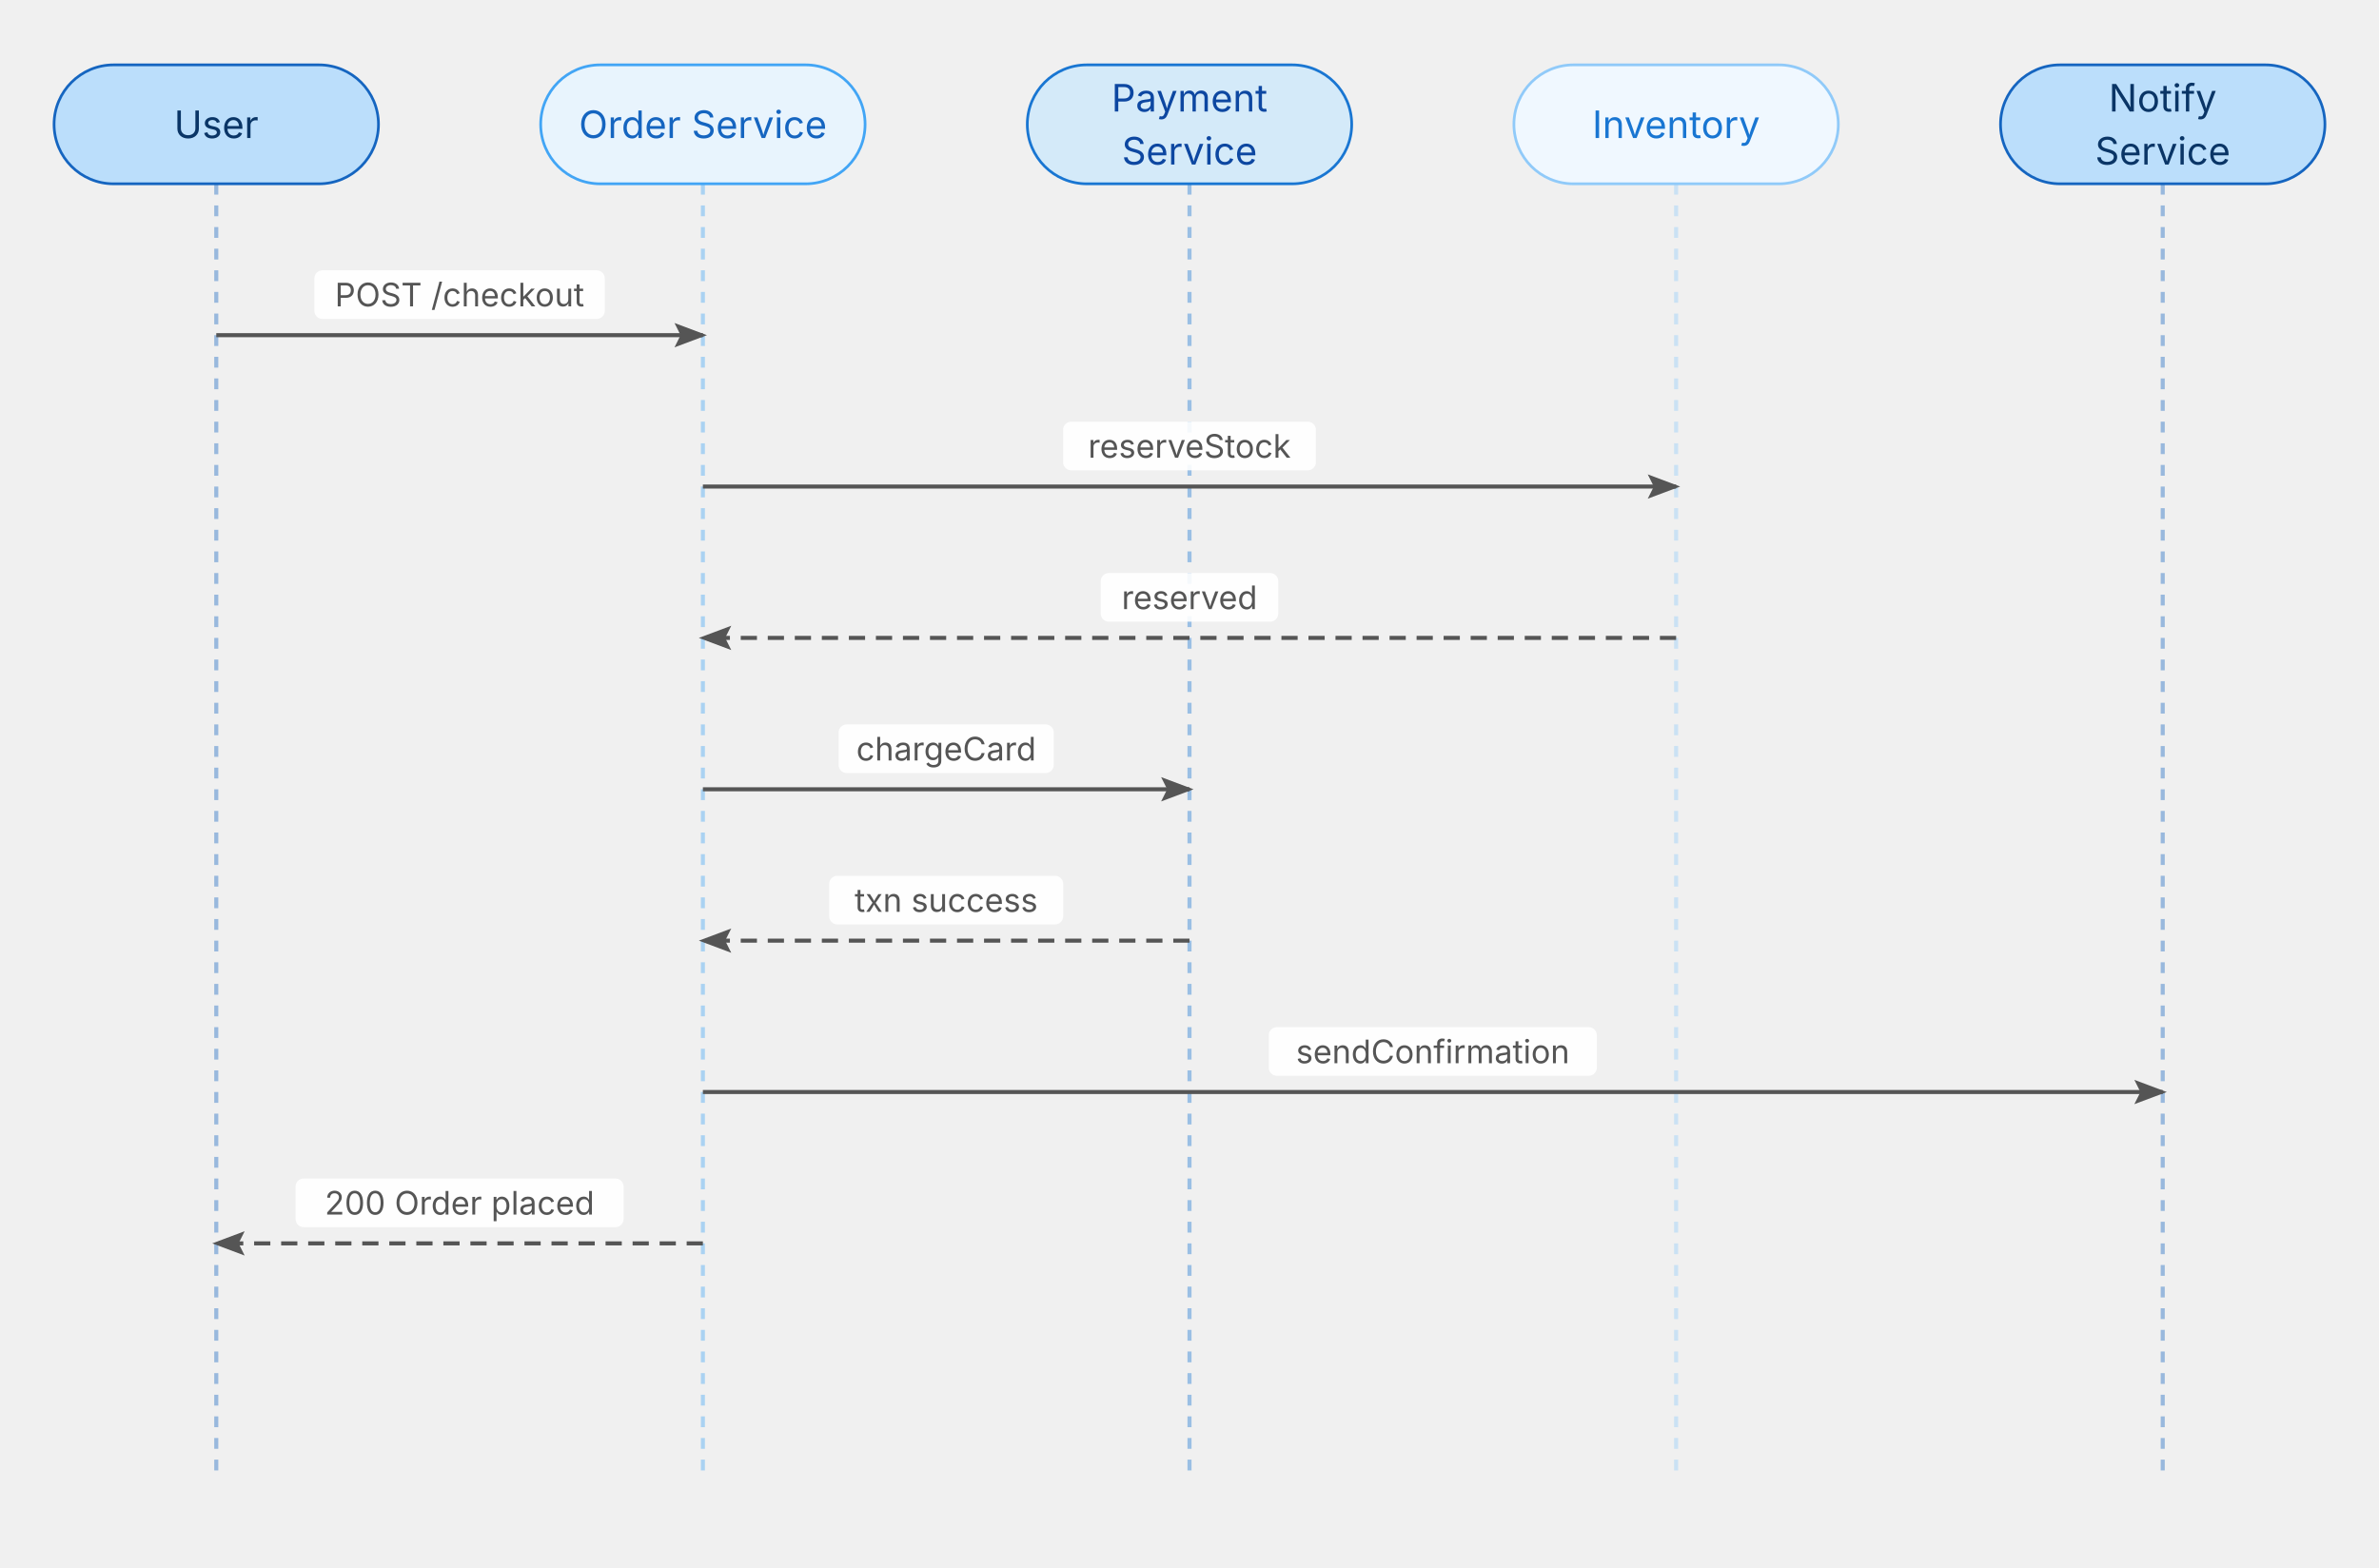
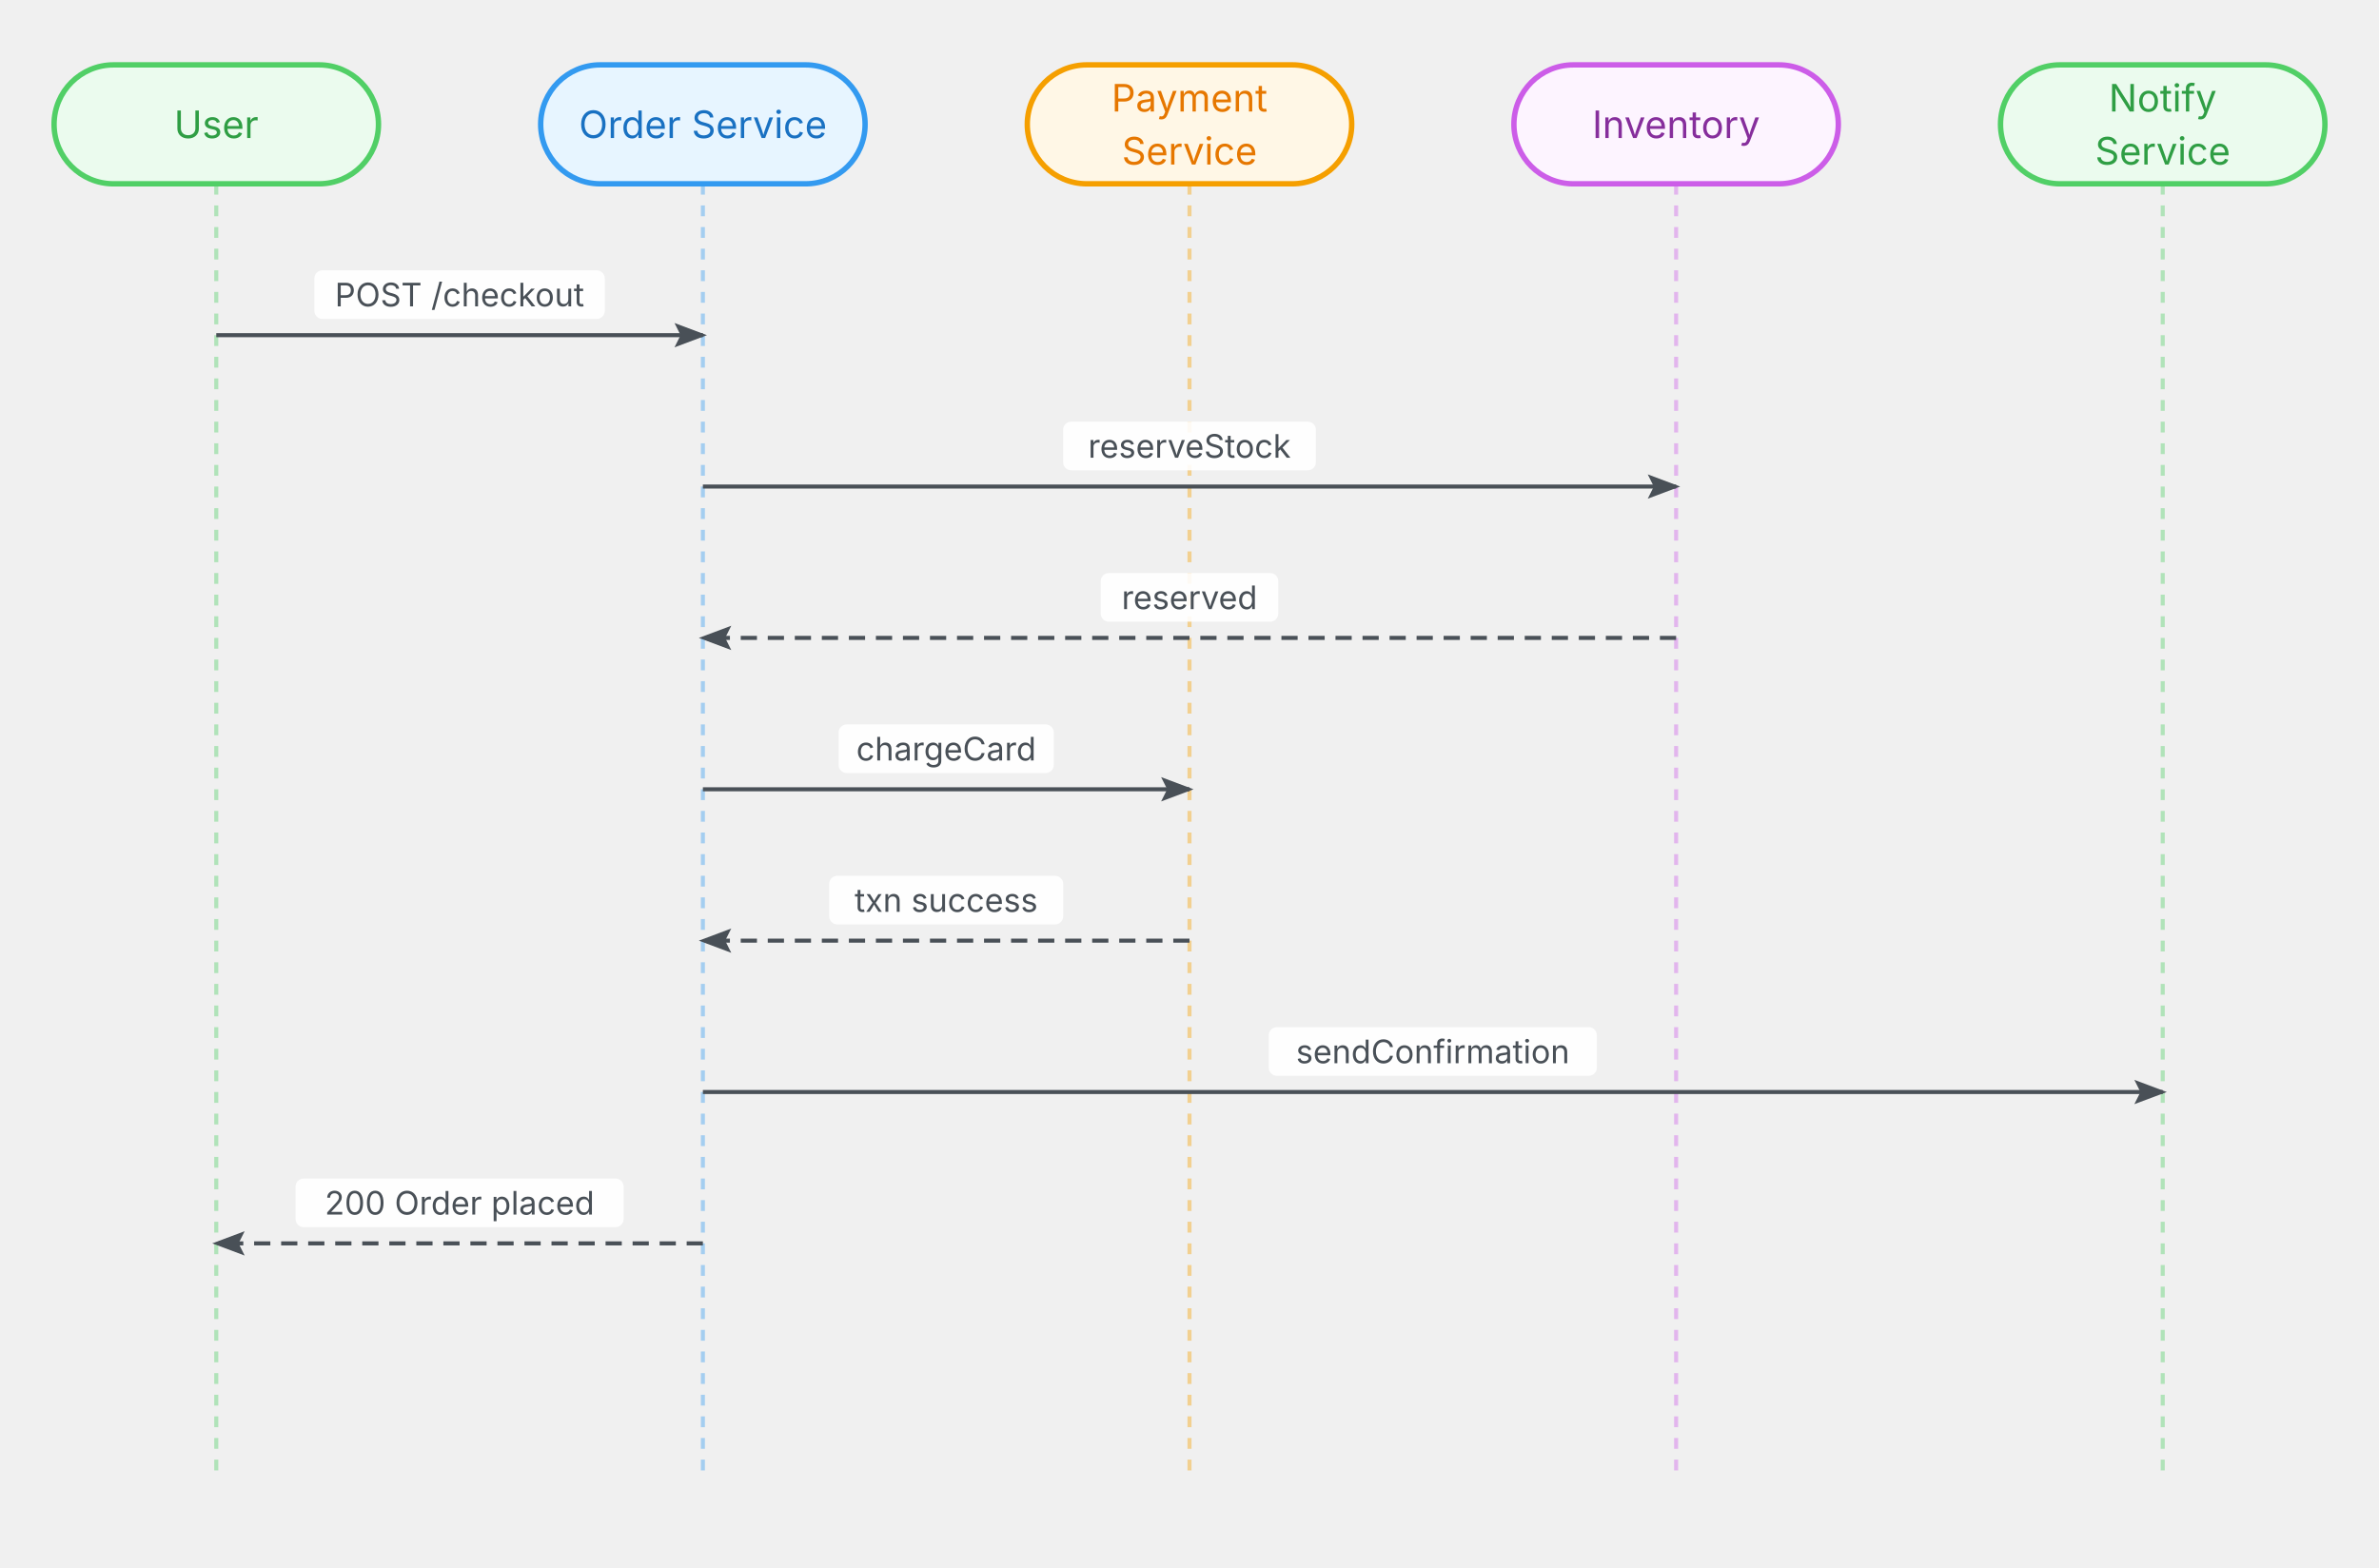
<svg xmlns="http://www.w3.org/2000/svg" width="880" height="580" viewBox="0 0 880 580">
  <defs>
    <marker id="seq-arrow-1" markerWidth="8" markerHeight="6" refX="7" refY="3" orient="auto" markerUnits="strokeWidth">
-       <polygon points="0 0, 8 3, 0 6, 1.5 3" fill="#555555" />
+       <polygon points="0 0, 8 3, 0 6, 1.5 3" fill="#495057" />
    </marker>
    <style>
    .seq-lifeline { animation: seq-lifeline-march 1.2s linear infinite; }
    .seq-return   { animation: seq-dash-march 0.8s linear infinite; }
    @keyframes seq-lifeline-march { to { stroke-dashoffset: -8; } }
    @keyframes seq-dash-march     { to { stroke-dashoffset: -10; } }
  </style>
  </defs>
  <g class="sequence-diagram">
-     <line x1="80" y1="68" x2="80" y2="548" stroke="#1565c0" stroke-width="1.5" stroke-dasharray="4 4" opacity="0.4" class="seq-lifeline" />
-     <line x1="260" y1="68" x2="260" y2="548" stroke="#42a5f5" stroke-width="1.5" stroke-dasharray="4 4" opacity="0.4" class="seq-lifeline" />
-     <line x1="440" y1="68" x2="440" y2="548" stroke="#1976d2" stroke-width="1.5" stroke-dasharray="4 4" opacity="0.4" class="seq-lifeline" />
-     <line x1="620" y1="68" x2="620" y2="548" stroke="#90caf9" stroke-width="1.5" stroke-dasharray="4 4" opacity="0.4" class="seq-lifeline" />
-     <line x1="800" y1="68" x2="800" y2="548" stroke="#1565c0" stroke-width="1.5" stroke-dasharray="4 4" opacity="0.4" class="seq-lifeline" />
-     <rect x="20" y="24" width="120" height="44" rx="22" ry="22" fill="#bbdefb" stroke="#1565c0" stroke-width="1" />
-     <text x="80" y="46" text-anchor="middle" dominant-baseline="middle" font-family="Inter, system-ui, -apple-system, sans-serif" font-size="14" fill="#0a3566">User</text>
-     <rect x="200" y="24" width="120" height="44" rx="22" ry="22" fill="#e8f4fd" stroke="#42a5f5" stroke-width="1" />
-     <text x="260" y="46" text-anchor="middle" dominant-baseline="middle" font-family="Inter, system-ui, -apple-system, sans-serif" font-size="14" fill="#1565c0">Order Service</text>
-     <rect x="380" y="24" width="120" height="44" rx="22" ry="22" fill="#d4eaf9" stroke="#1976d2" stroke-width="1" />
-     <text x="440" y="36.2" text-anchor="middle" dominant-baseline="middle" font-family="Inter, system-ui, -apple-system, sans-serif" font-size="14" fill="#0d47a1">Payment</text>
-     <text x="440" y="55.8" text-anchor="middle" dominant-baseline="middle" font-family="Inter, system-ui, -apple-system, sans-serif" font-size="14" fill="#0d47a1">Service</text>
-     <rect x="560" y="24" width="120" height="44" rx="22" ry="22" fill="#f0f8ff" stroke="#90caf9" stroke-width="1" />
-     <text x="620" y="46" text-anchor="middle" dominant-baseline="middle" font-family="Inter, system-ui, -apple-system, sans-serif" font-size="14" fill="#1976d2">Inventory</text>
-     <rect x="740" y="24" width="120" height="44" rx="22" ry="22" fill="#bbdefb" stroke="#1565c0" stroke-width="1" />
-     <text x="800" y="36.2" text-anchor="middle" dominant-baseline="middle" font-family="Inter, system-ui, -apple-system, sans-serif" font-size="14" fill="#0a3566">Notify</text>
-     <text x="800" y="55.8" text-anchor="middle" dominant-baseline="middle" font-family="Inter, system-ui, -apple-system, sans-serif" font-size="14" fill="#0a3566">Service</text>
-     <line x1="80" y1="124" x2="260" y2="124" stroke="#555555" stroke-width="1.5" fill="none" marker-end="url(#seq-arrow-1)" />
+     <line x1="80" y1="68" x2="80" y2="548" stroke="#51cf66" stroke-width="1.5" stroke-dasharray="4 4" opacity="0.4" class="seq-lifeline" />
+     <line x1="260" y1="68" x2="260" y2="548" stroke="#339af0" stroke-width="1.5" stroke-dasharray="4 4" opacity="0.4" class="seq-lifeline" />
+     <line x1="440" y1="68" x2="440" y2="548" stroke="#f59f00" stroke-width="1.5" stroke-dasharray="4 4" opacity="0.4" class="seq-lifeline" />
+     <line x1="620" y1="68" x2="620" y2="548" stroke="#cc5de8" stroke-width="1.5" stroke-dasharray="4 4" opacity="0.4" class="seq-lifeline" />
+     <line x1="800" y1="68" x2="800" y2="548" stroke="#51cf66" stroke-width="1.5" stroke-dasharray="4 4" opacity="0.4" class="seq-lifeline" />
+     <rect x="20" y="24" width="120" height="44" rx="22" ry="22" fill="#ebfbee" stroke="#51cf66" stroke-width="2" />
+     <text x="80" y="46" text-anchor="middle" dominant-baseline="middle" font-family="Inter, system-ui, -apple-system, sans-serif" font-size="14" fill="#2f9e44">User</text>
+     <rect x="200" y="24" width="120" height="44" rx="22" ry="22" fill="#e7f5ff" stroke="#339af0" stroke-width="2" />
+     <text x="260" y="46" text-anchor="middle" dominant-baseline="middle" font-family="Inter, system-ui, -apple-system, sans-serif" font-size="14" fill="#1971c2">Order Service</text>
+     <rect x="380" y="24" width="120" height="44" rx="22" ry="22" fill="#fff7e6" stroke="#f59f00" stroke-width="2" />
+     <text x="440" y="36.2" text-anchor="middle" dominant-baseline="middle" font-family="Inter, system-ui, -apple-system, sans-serif" font-size="14" fill="#e67700">Payment</text>
+     <text x="440" y="55.8" text-anchor="middle" dominant-baseline="middle" font-family="Inter, system-ui, -apple-system, sans-serif" font-size="14" fill="#e67700">Service</text>
+     <rect x="560" y="24" width="120" height="44" rx="22" ry="22" fill="#fdf4ff" stroke="#cc5de8" stroke-width="2" />
+     <text x="620" y="46" text-anchor="middle" dominant-baseline="middle" font-family="Inter, system-ui, -apple-system, sans-serif" font-size="14" fill="#862e9c">Inventory</text>
+     <rect x="740" y="24" width="120" height="44" rx="22" ry="22" fill="#ebfbee" stroke="#51cf66" stroke-width="2" />
+     <text x="800" y="36.2" text-anchor="middle" dominant-baseline="middle" font-family="Inter, system-ui, -apple-system, sans-serif" font-size="14" fill="#2f9e44">Notify</text>
+     <text x="800" y="55.8" text-anchor="middle" dominant-baseline="middle" font-family="Inter, system-ui, -apple-system, sans-serif" font-size="14" fill="#2f9e44">Service</text>
+     <line x1="80" y1="124" x2="260" y2="124" stroke="#495057" stroke-width="1.5" fill="none" marker-end="url(#seq-arrow-1)" />
    <rect x="116.28" y="100" width="107.44" height="18" fill="white" rx="3" opacity="0.9" />
-     <text x="170" y="109" text-anchor="middle" dominant-baseline="middle" font-family="Inter, system-ui, -apple-system, sans-serif" font-size="12" fill="#555555">POST /checkout</text>
-     <line x1="260" y1="180" x2="620" y2="180" stroke="#555555" stroke-width="1.5" fill="none" marker-end="url(#seq-arrow-1)" />
+     <text x="170" y="109" text-anchor="middle" dominant-baseline="middle" font-family="Inter, system-ui, -apple-system, sans-serif" font-size="12" fill="#495057">POST /checkout</text>
+     <line x1="260" y1="180" x2="620" y2="180" stroke="#495057" stroke-width="1.5" fill="none" marker-end="url(#seq-arrow-1)" />
    <rect x="393.24" y="156" width="93.52" height="18" fill="white" rx="3" opacity="0.9" />
-     <text x="440" y="165" text-anchor="middle" dominant-baseline="middle" font-family="Inter, system-ui, -apple-system, sans-serif" font-size="12" fill="#555555">reserveStock</text>
-     <line x1="620" y1="236" x2="260" y2="236" stroke="#555555" stroke-width="1.5" fill="none" marker-end="url(#seq-arrow-1)" stroke-dasharray="6 4" class="seq-return" />
+     <text x="440" y="165" text-anchor="middle" dominant-baseline="middle" font-family="Inter, system-ui, -apple-system, sans-serif" font-size="12" fill="#495057">reserveStock</text>
+     <line x1="620" y1="236" x2="260" y2="236" stroke="#495057" stroke-width="1.5" fill="none" marker-end="url(#seq-arrow-1)" stroke-dasharray="6 4" class="seq-return" />
    <rect x="407.16" y="212" width="65.68" height="18" fill="white" rx="3" opacity="0.9" />
-     <text x="440" y="221" text-anchor="middle" dominant-baseline="middle" font-family="Inter, system-ui, -apple-system, sans-serif" font-size="12" fill="#555555">reserved</text>
-     <line x1="260" y1="292" x2="440" y2="292" stroke="#555555" stroke-width="1.5" fill="none" marker-end="url(#seq-arrow-1)" />
+     <text x="440" y="221" text-anchor="middle" dominant-baseline="middle" font-family="Inter, system-ui, -apple-system, sans-serif" font-size="12" fill="#495057">reserved</text>
+     <line x1="260" y1="292" x2="440" y2="292" stroke="#495057" stroke-width="1.5" fill="none" marker-end="url(#seq-arrow-1)" />
    <rect x="310.2" y="268" width="79.6" height="18" fill="white" rx="3" opacity="0.9" />
-     <text x="350" y="277" text-anchor="middle" dominant-baseline="middle" font-family="Inter, system-ui, -apple-system, sans-serif" font-size="12" fill="#555555">chargeCard</text>
-     <line x1="440" y1="348" x2="260" y2="348" stroke="#555555" stroke-width="1.5" fill="none" marker-end="url(#seq-arrow-1)" stroke-dasharray="6 4" class="seq-return" />
+     <text x="350" y="277" text-anchor="middle" dominant-baseline="middle" font-family="Inter, system-ui, -apple-system, sans-serif" font-size="12" fill="#495057">chargeCard</text>
+     <line x1="440" y1="348" x2="260" y2="348" stroke="#495057" stroke-width="1.5" fill="none" marker-end="url(#seq-arrow-1)" stroke-dasharray="6 4" class="seq-return" />
    <rect x="306.72" y="324" width="86.56" height="18" fill="white" rx="3" opacity="0.9" />
-     <text x="350" y="333" text-anchor="middle" dominant-baseline="middle" font-family="Inter, system-ui, -apple-system, sans-serif" font-size="12" fill="#555555">txn success</text>
-     <line x1="260" y1="404" x2="800" y2="404" stroke="#555555" stroke-width="1.5" fill="none" marker-end="url(#seq-arrow-1)" />
+     <text x="350" y="333" text-anchor="middle" dominant-baseline="middle" font-family="Inter, system-ui, -apple-system, sans-serif" font-size="12" fill="#495057">txn success</text>
+     <line x1="260" y1="404" x2="800" y2="404" stroke="#495057" stroke-width="1.5" fill="none" marker-end="url(#seq-arrow-1)" />
    <rect x="469.32" y="380" width="121.36" height="18" fill="white" rx="3" opacity="0.9" />
-     <text x="530" y="389" text-anchor="middle" dominant-baseline="middle" font-family="Inter, system-ui, -apple-system, sans-serif" font-size="12" fill="#555555">sendConfirmation</text>
-     <line x1="260" y1="460" x2="80" y2="460" stroke="#555555" stroke-width="1.5" fill="none" marker-end="url(#seq-arrow-1)" stroke-dasharray="6 4" class="seq-return" />
+     <text x="530" y="389" text-anchor="middle" dominant-baseline="middle" font-family="Inter, system-ui, -apple-system, sans-serif" font-size="12" fill="#495057">sendConfirmation</text>
+     <line x1="260" y1="460" x2="80" y2="460" stroke="#495057" stroke-width="1.5" fill="none" marker-end="url(#seq-arrow-1)" stroke-dasharray="6 4" class="seq-return" />
    <rect x="109.32" y="436" width="121.36" height="18" fill="white" rx="3" opacity="0.9" />
-     <text x="170" y="445" text-anchor="middle" dominant-baseline="middle" font-family="Inter, system-ui, -apple-system, sans-serif" font-size="12" fill="#555555">200 Order placed</text>
+     <text x="170" y="445" text-anchor="middle" dominant-baseline="middle" font-family="Inter, system-ui, -apple-system, sans-serif" font-size="12" fill="#495057">200 Order placed</text>
  </g>
</svg>
